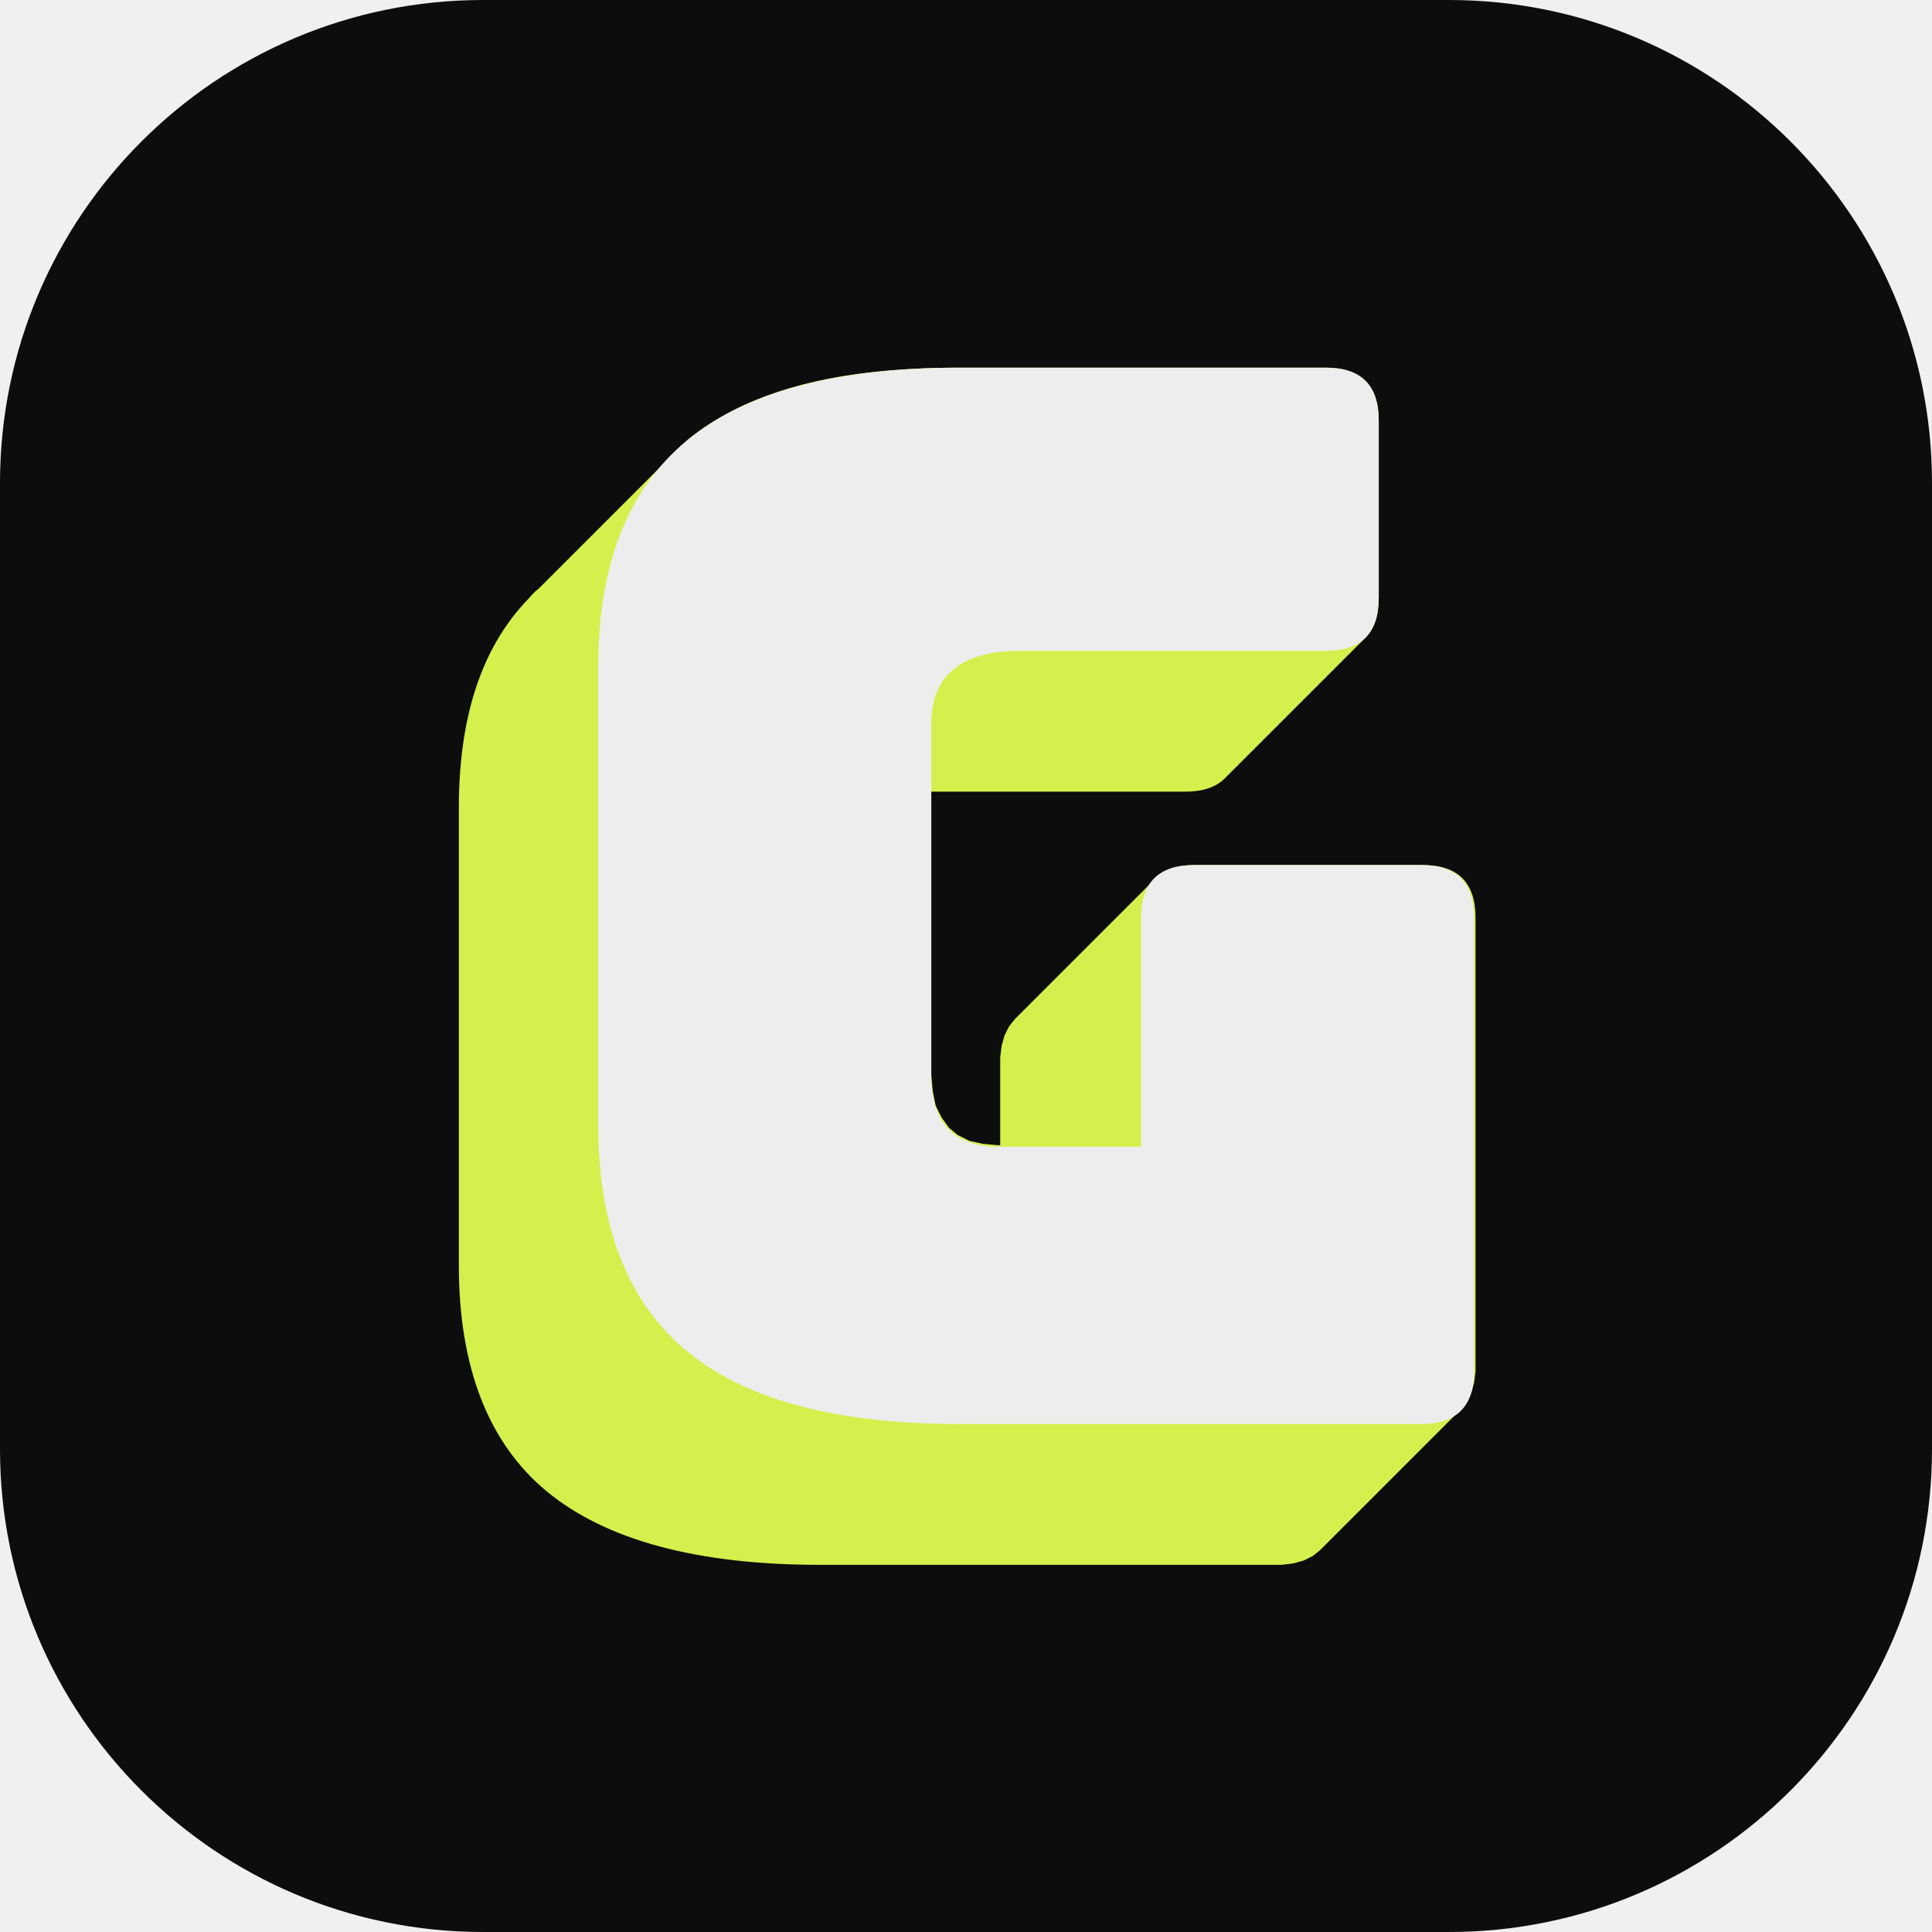
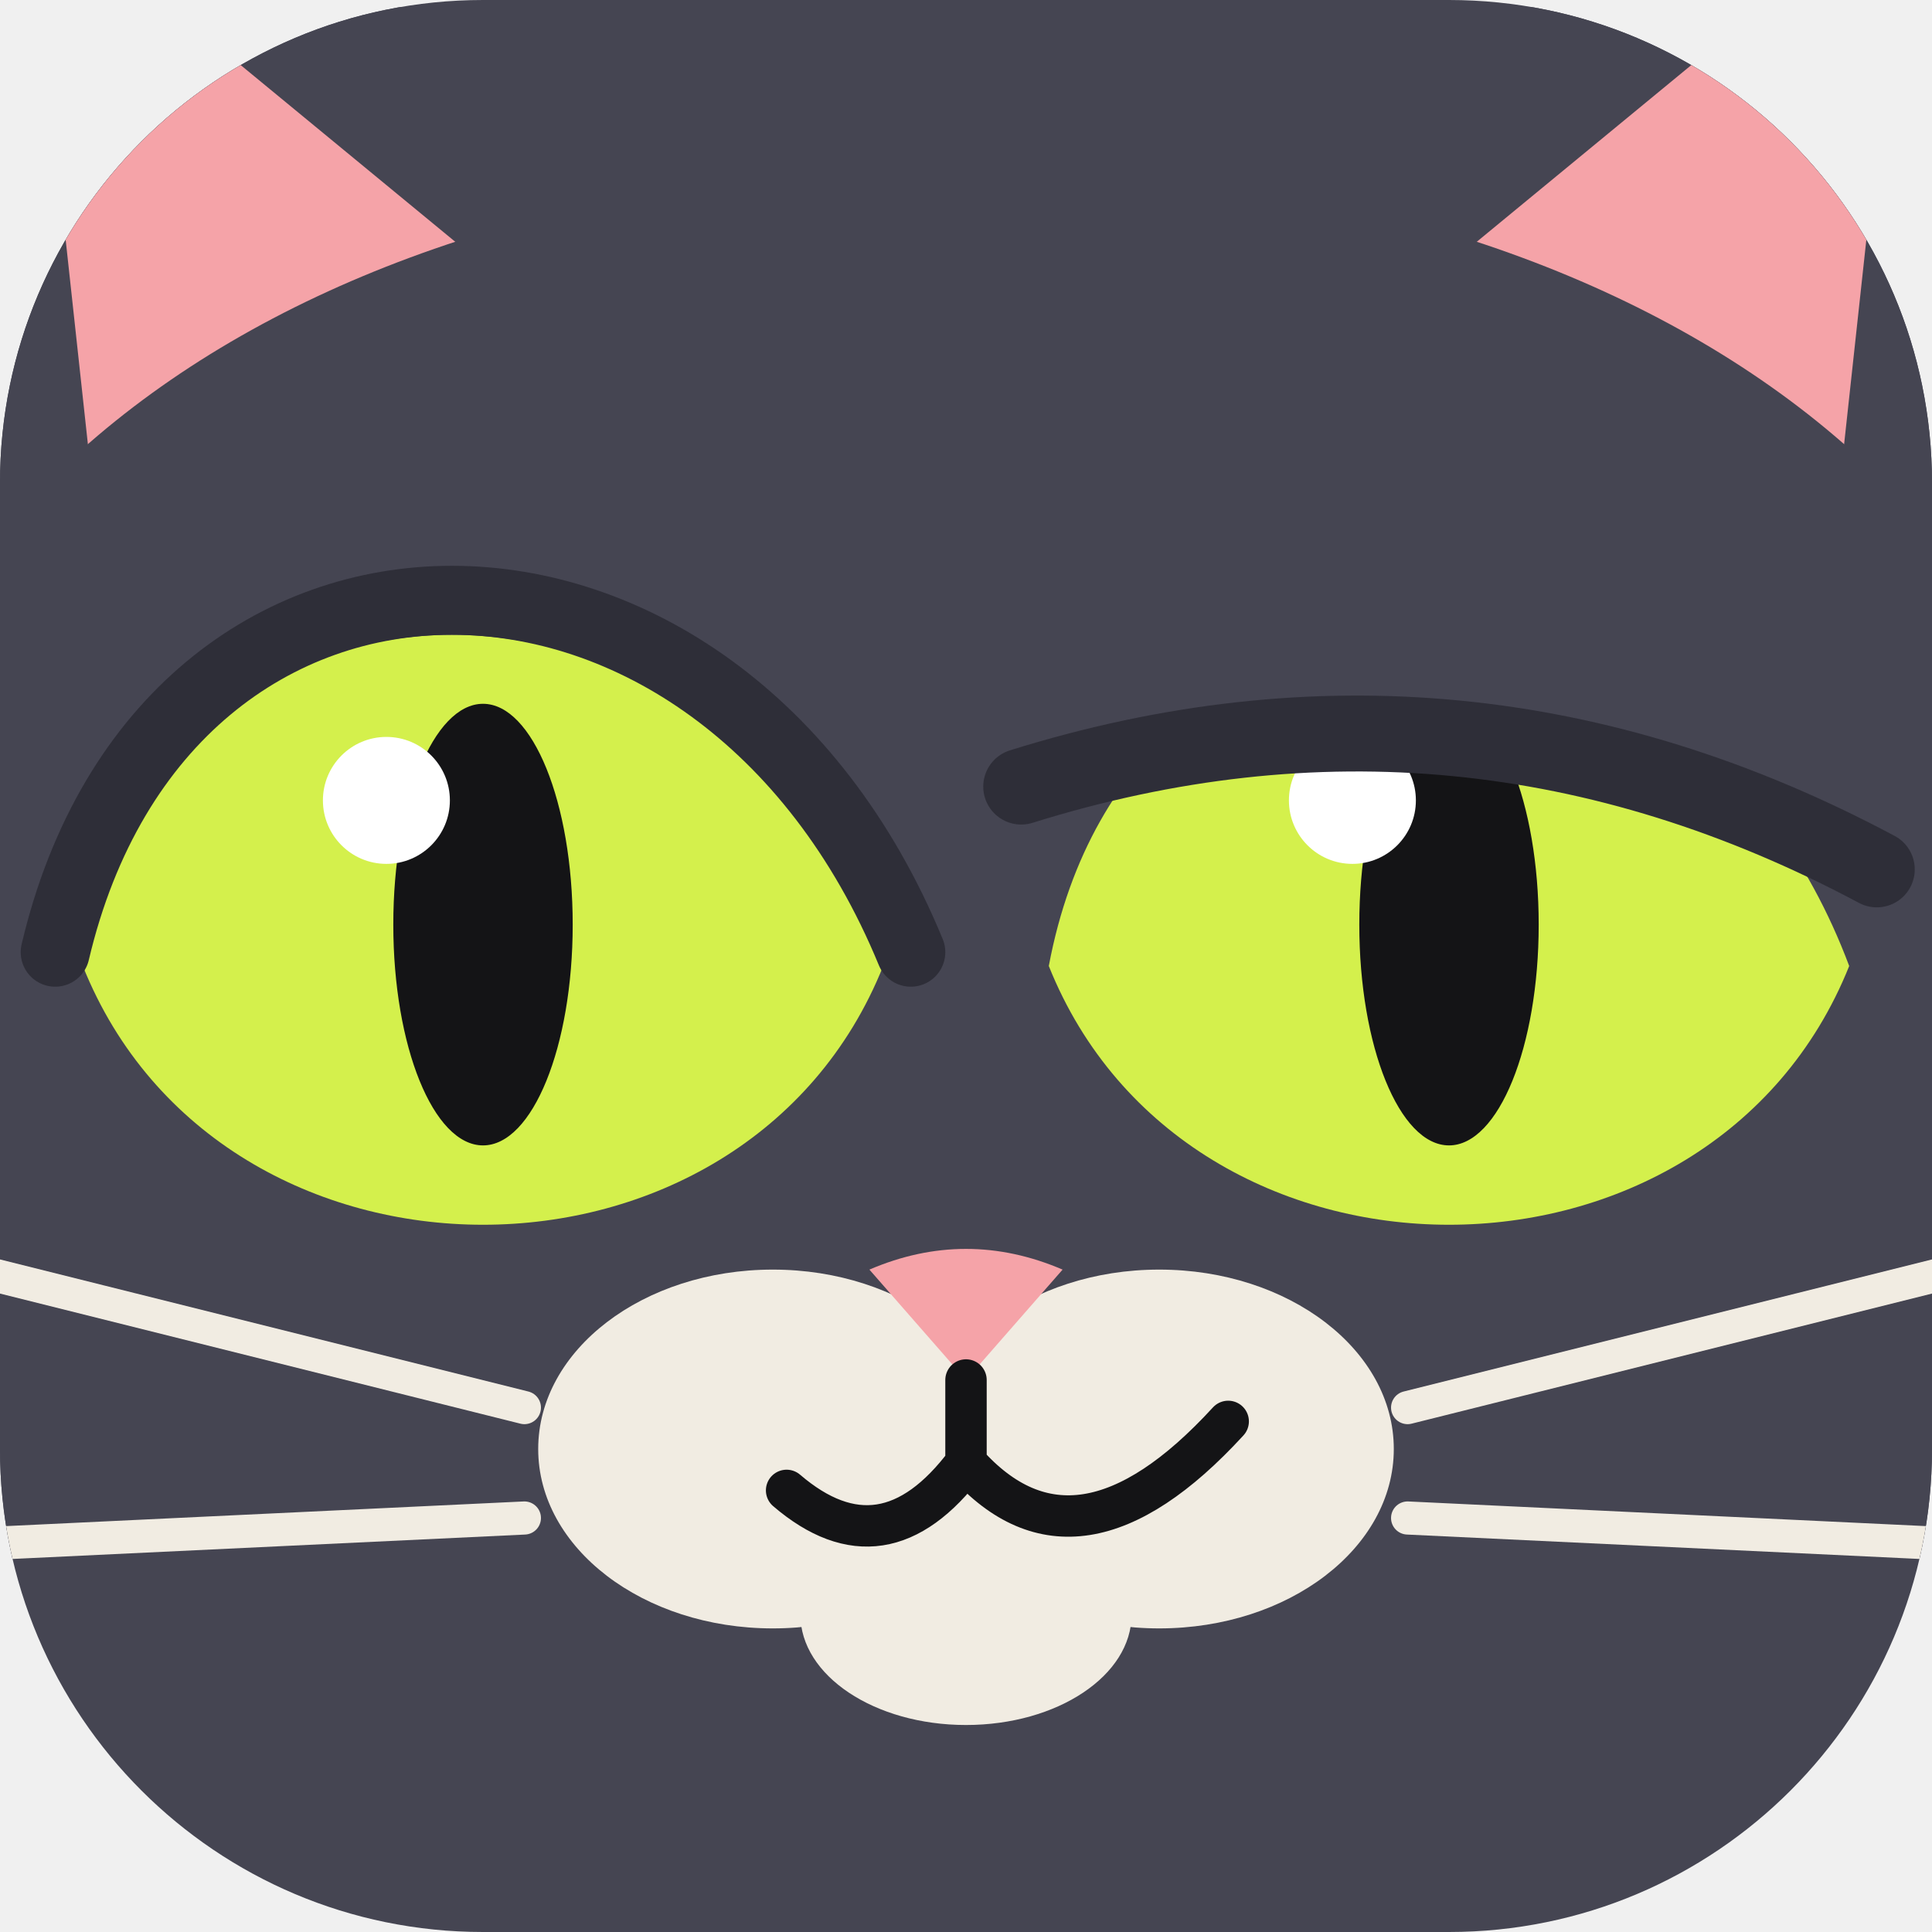
- <svg xmlns="http://www.w3.org/2000/svg" viewBox="0 0 64 64">
-   <rect width="64" height="64" rx="16" fill="#0d0d0e" />
-   <g transform="translate(16.9984 47.1718) scale(0.0486)">
-     <path d="M118,-670c30,-25 72,-41 127,-47c18,-2 38,-3 59,-3h250c24,0 36,12 36,36v121c0,12 -3,21 -9,27l-96,96c-6,6 -15,9 -27,9h-173v193l1,11l2,10l4,8l5,7l6,5l8,4l9,2l11,1l1,0v-60l1,-8l2,-7l3,-6l4,-5l96,-96c0,0 0,0 0,0c6,-6 15,-9 27,-9h155c24,0 36,12 36,36v309l-1,8l-2,7l-3,6l-4,5l-96,96l-5,4l-6,3l-7,2l-8,1h-315c-84,0 -146,-17 -186,-50c-40,-33 -60,-85 -60,-154v-312c0,-61 15,-108 46,-141c3,-3 5,-6 8,-8l88,-88c4,-5 9,-9 14,-13z" fill="#d4f04c" />
-     <path d="M619 0L304 0Q178 0 118-50Q58-100 58-204L58-516Q58-620 118-670Q178-720 304-720L554-720Q590-720 590-684L590-563Q590-527 554-527L346-527Q285-527 285-477L285-238Q285-189 331-189L428-189L428-345Q428-381 464-381L619-381Q655-381 655-345L655-36Q655 0 619 0" fill="#ededee" />
+ <svg xmlns="http://www.w3.org/2000/svg" viewBox="50 50 140 140">
+   <clipPath id="i64">
+     <rect x="50" y="50" width="140" height="140" rx="35" />
+   </clipPath>
+   <g clip-path="url(#i64)">
+     <rect x="50" y="50" width="140" height="140" fill="#454552" />
+     <path d="M50 104L40 20 104 70z" fill="#454552" />
+     <path d="M57 88L52 42 86 70z" fill="#f5a3a8" />
+     <path d="M190 104L200 20 136 70z" fill="#454552" />
+     <path d="M183 88L188 42 154 70z" fill="#f5a3a8" />
+     <path d="M38 122c0-36 34-60 82-60s82 24 82 60c0 10-3 19-9 27l15 10-24 5c-15 14-38 22-64 22s-49-8-64-22l-24-5 15-10c-6-8-9-17-9-27z" fill="#454552" />
+     <ellipse cx="106" cy="155" rx="17" ry="13" fill="#f1ece2" />
+     <ellipse cx="134" cy="155" rx="17" ry="13" fill="#f1ece2" />
+     <ellipse cx="120" cy="167" rx="12" ry="8" fill="#f1ece2" />
+     <path d="M56 120c6-32 46-32 58 0-10 25-48 25-58 0z" fill="#d4f04c" />
+     <ellipse cx="85" cy="117" rx="6.5" ry="16" fill="#141416" />
+     <circle cx="78" cy="108" r="4.6" fill="#ffffff" />
+     <path d="M126 120c6-32 46-32 58 0-10 25-48 25-58 0z" fill="#d4f04c" />
+     <ellipse cx="155" cy="117" rx="6.5" ry="16" fill="#141416" />
+     <circle cx="148" cy="108" r="4.6" fill="#ffffff" />
+     <path d="M122 92l66 4v18q-30-16-64-8z" fill="#454552" />
+     <path d="M54 119c8-34 48-34 62 0" fill="none" stroke="#2e2e38" stroke-width="5" stroke-linecap="round" stroke-linejoin="round" />
+     <path d="M124 107q32-10 62 6" fill="none" stroke="#2e2e38" stroke-width="5.5" stroke-linecap="round" stroke-linejoin="round" />
+     <path d="M113 142q7-3 14 0l-7 8z" fill="#f5a3a8" />
+     <path d="M120 150v6m-13 2q7 6 13-2 8 9 19-3" fill="none" stroke="#141416" stroke-width="3" stroke-linecap="round" stroke-linejoin="round" />
+     <path d="M88 152l-40-10M88 160l-42 2M152 152l40-10M152 160l42 2" fill="none" stroke="#f1ece2" stroke-width="2.4" stroke-linecap="round" stroke-linejoin="round" />
  </g>
</svg>
